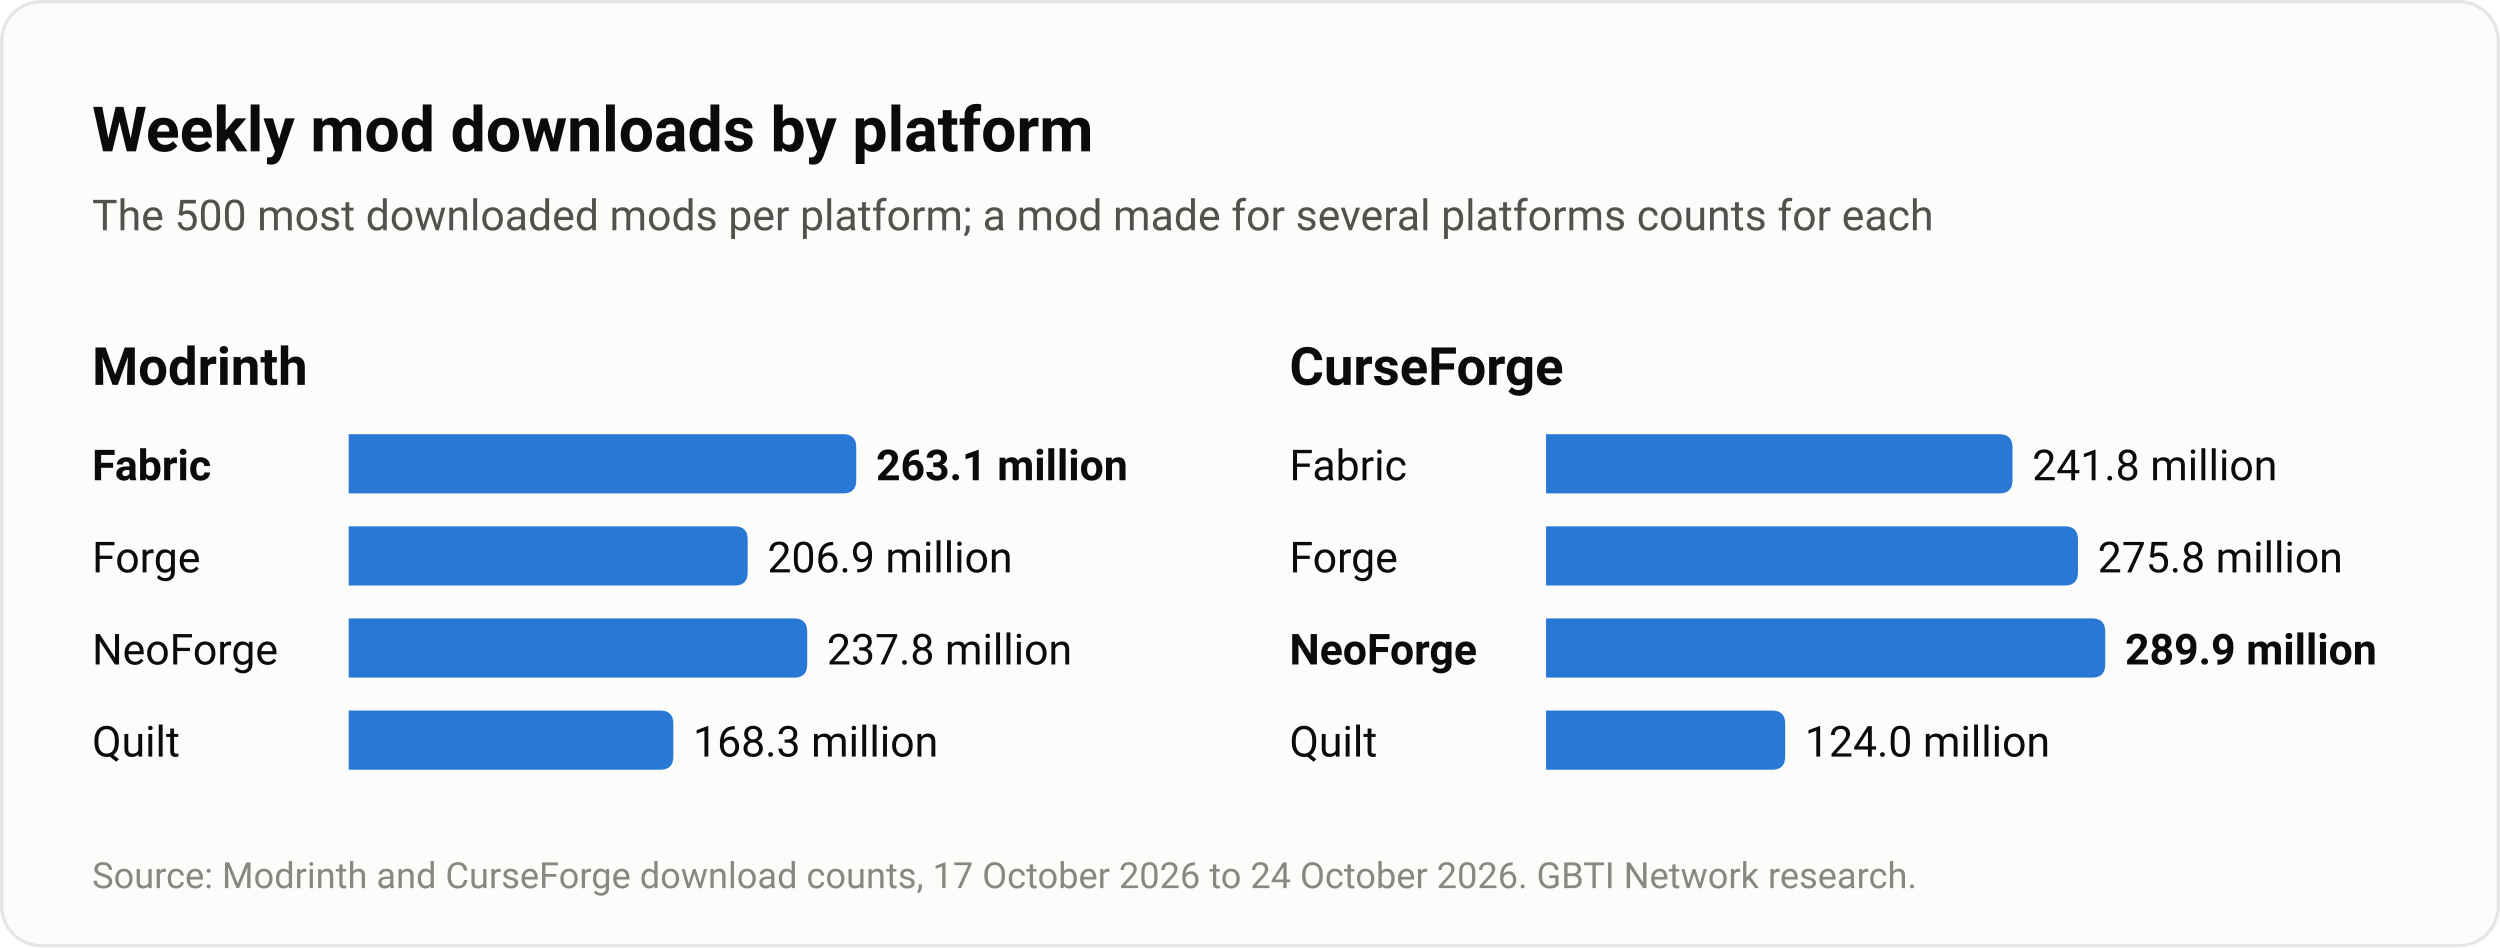
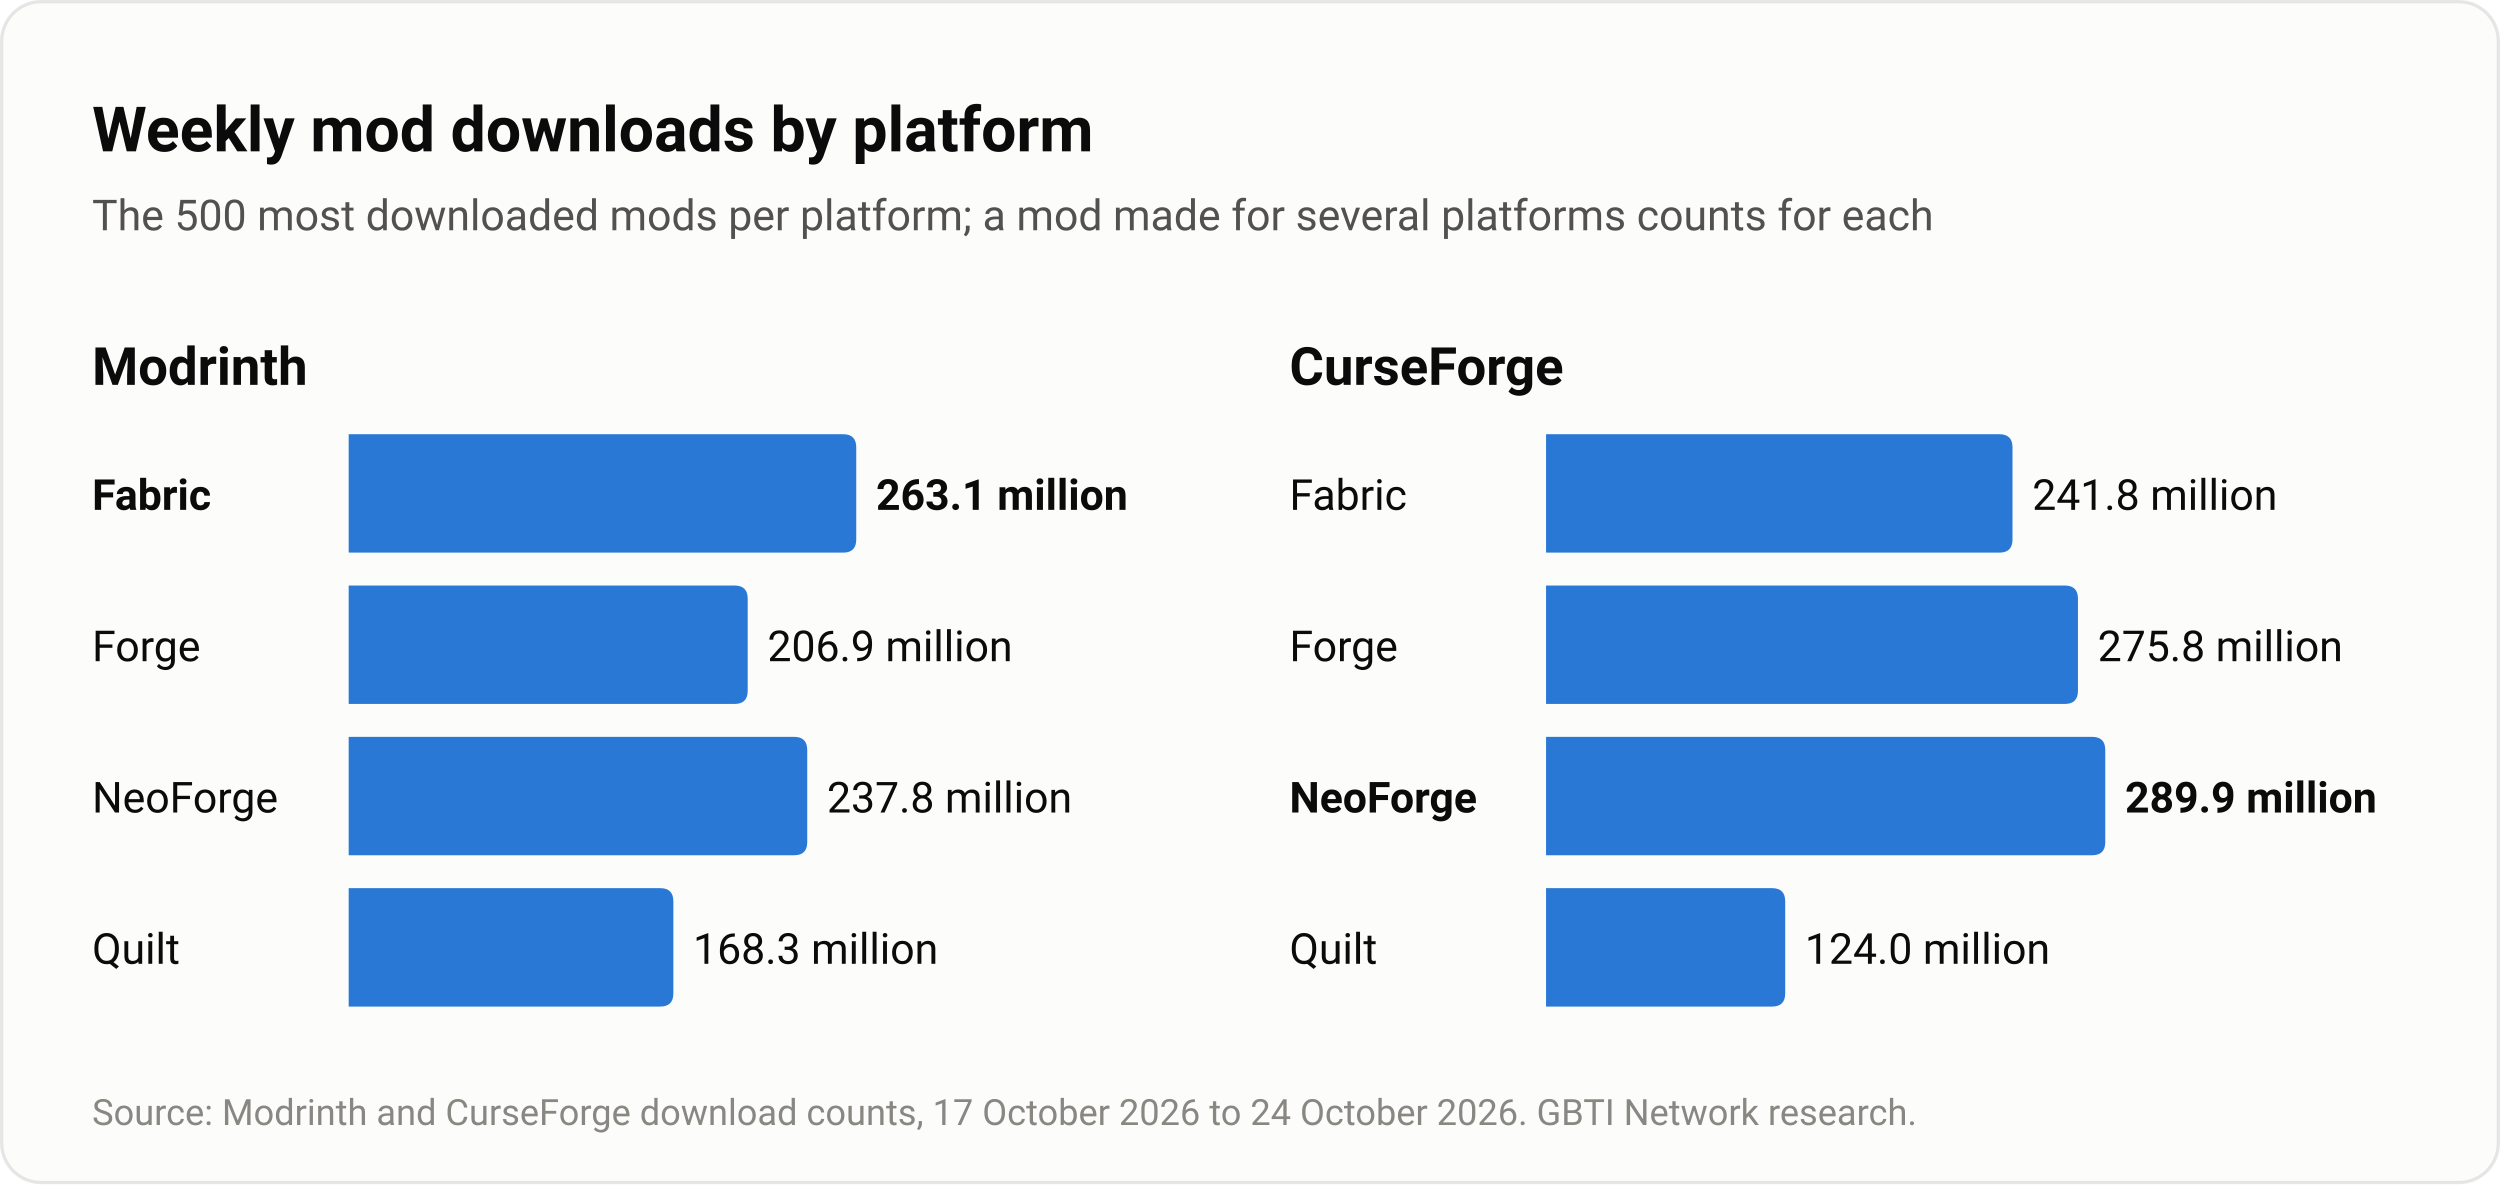
- <svg xmlns="http://www.w3.org/2000/svg" width="760" height="288" viewBox="0 0 760 288" role="img" aria-label="Weekly mod downloads by platform, 17 October 2026 to 24 October 2026, for the 500 most downloaded mods per platform. Modrinth: Fabric 263,147,623, Forge 206,867,186, NeoForge 237,817,761, Quilt 168,295,563. CurseForge: Fabric 241,759,579, Forge 275,835,894, NeoForge 289,926,225, Quilt 124,002,301. A mod made for several platforms counts for each of them." font-family="system-ui, -apple-system, 'Segoe UI', Roboto, Helvetica, Arial, sans-serif">
-   <rect x="0.5" y="0.5" width="759" height="287" rx="12" fill="#fcfcfb" stroke="rgba(11,11,11,0.10)" />
+ <svg xmlns="http://www.w3.org/2000/svg" width="760" height="360" viewBox="0 0 760 360" role="img" aria-label="Weekly mod downloads by platform, 17 October 2026 to 24 October 2026, for the 500 most downloaded mods per platform. Modrinth: Fabric 263,147,623, Forge 206,867,186, NeoForge 237,817,761, Quilt 168,295,563. CurseForge: Fabric 241,759,579, Forge 275,835,894, NeoForge 289,926,225, Quilt 124,002,301. A mod made for several platforms counts for each of them." font-family="system-ui, -apple-system, 'Segoe UI', Roboto, Helvetica, Arial, sans-serif">
+   <rect x="0.5" y="0.5" width="759" height="359" rx="12" fill="#fcfcfb" stroke="rgba(11,11,11,0.10)" />
  <text x="28.0" y="46.0" font-size="19" font-weight="650" fill="#0b0b0b" text-anchor="start">Weekly mod downloads by platform</text>
  <text x="28.0" y="70.0" font-size="13" font-weight="400" fill="#52514e" text-anchor="start">The 500 most downloaded mods per platform; a mod made for several platforms counts for each</text>
  <text x="28.0" y="117.0" font-size="16" font-weight="650" fill="#0b0b0b" text-anchor="start">Modrinth</text>
-   <text x="28.0" y="146.0" font-size="13" font-weight="600" fill="#0b0b0b" text-anchor="start">Fabric</text>
-   <path d="M106.0,132.0 H256.3 Q260.3,132.0 260.3,136.0 V146.0 Q260.3,150.0 256.3,150.0 H106.0 Z" fill="#2a78d6" />
-   <text x="266.3" y="146.0" font-size="13" font-weight="600" fill="#0b0b0b" text-anchor="start">263.1 million</text>
-   <text x="28.0" y="174.0" font-size="13" font-weight="400" fill="#0b0b0b" text-anchor="start">Forge</text>
-   <path d="M106.0,160.0 H223.3 Q227.3,160.0 227.3,164.0 V174.0 Q227.3,178.0 223.3,178.0 H106.0 Z" fill="#2a78d6" />
-   <text x="233.3" y="174.0" font-size="13" font-weight="400" fill="#0b0b0b" text-anchor="start">206.9 million</text>
-   <text x="28.0" y="202.0" font-size="13" font-weight="400" fill="#0b0b0b" text-anchor="start">NeoForge</text>
-   <path d="M106.0,188.0 H241.4 Q245.4,188.0 245.4,192.0 V202.0 Q245.4,206.0 241.4,206.0 H106.0 Z" fill="#2a78d6" />
-   <text x="251.4" y="202.0" font-size="13" font-weight="400" fill="#0b0b0b" text-anchor="start">237.8 million</text>
-   <text x="28.0" y="230.0" font-size="13" font-weight="400" fill="#0b0b0b" text-anchor="start">Quilt</text>
-   <path d="M106.0,216.0 H200.7 Q204.7,216.0 204.7,220.0 V230.0 Q204.7,234.0 200.7,234.0 H106.0 Z" fill="#2a78d6" />
-   <text x="210.7" y="230.0" font-size="13" font-weight="400" fill="#0b0b0b" text-anchor="start">168.3 million</text>
+   <text x="28.0" y="155.0" font-size="13" font-weight="600" fill="#0b0b0b" text-anchor="start">Fabric</text>
+   <path d="M106.0,132.0 H256.3 Q260.3,132.0 260.3,136.0 V164.0 Q260.3,168.0 256.3,168.0 H106.0 Z" fill="#2a78d6" />
+   <text x="266.3" y="155.0" font-size="13" font-weight="600" fill="#0b0b0b" text-anchor="start">263.1 million</text>
+   <text x="28.0" y="201.0" font-size="13" font-weight="400" fill="#0b0b0b" text-anchor="start">Forge</text>
+   <path d="M106.0,178.0 H223.3 Q227.3,178.0 227.3,182.0 V210.0 Q227.3,214.0 223.3,214.0 H106.0 Z" fill="#2a78d6" />
+   <text x="233.3" y="201.0" font-size="13" font-weight="400" fill="#0b0b0b" text-anchor="start">206.9 million</text>
+   <text x="28.0" y="247.0" font-size="13" font-weight="400" fill="#0b0b0b" text-anchor="start">NeoForge</text>
+   <path d="M106.0,224.0 H241.4 Q245.4,224.0 245.4,228.0 V256.0 Q245.4,260.0 241.4,260.0 H106.0 Z" fill="#2a78d6" />
+   <text x="251.4" y="247.0" font-size="13" font-weight="400" fill="#0b0b0b" text-anchor="start">237.8 million</text>
+   <text x="28.0" y="293.0" font-size="13" font-weight="400" fill="#0b0b0b" text-anchor="start">Quilt</text>
+   <path d="M106.0,270.0 H200.7 Q204.7,270.0 204.7,274.0 V302.0 Q204.7,306.0 200.7,306.0 H106.0 Z" fill="#2a78d6" />
+   <text x="210.7" y="293.0" font-size="13" font-weight="400" fill="#0b0b0b" text-anchor="start">168.3 million</text>
  <text x="392.0" y="117.0" font-size="16" font-weight="650" fill="#0b0b0b" text-anchor="start">CurseForge</text>
-   <text x="392.0" y="146.0" font-size="13" font-weight="400" fill="#0b0b0b" text-anchor="start">Fabric</text>
-   <path d="M470.0,132.0 H607.8 Q611.8,132.0 611.8,136.0 V146.0 Q611.8,150.0 607.8,150.0 H470.0 Z" fill="#2a78d6" />
-   <text x="617.8" y="146.0" font-size="13" font-weight="400" fill="#0b0b0b" text-anchor="start">241.8 million</text>
-   <text x="392.0" y="174.0" font-size="13" font-weight="400" fill="#0b0b0b" text-anchor="start">Forge</text>
-   <path d="M470.0,160.0 H627.7 Q631.7,160.0 631.7,164.0 V174.0 Q631.7,178.0 627.7,178.0 H470.0 Z" fill="#2a78d6" />
-   <text x="637.7" y="174.0" font-size="13" font-weight="400" fill="#0b0b0b" text-anchor="start">275.8 million</text>
-   <text x="392.0" y="202.0" font-size="13" font-weight="600" fill="#0b0b0b" text-anchor="start">NeoForge</text>
-   <path d="M470.0,188.0 H636.0 Q640.0,188.0 640.0,192.0 V202.0 Q640.0,206.0 636.0,206.0 H470.0 Z" fill="#2a78d6" />
-   <text x="646.0" y="202.0" font-size="13" font-weight="600" fill="#0b0b0b" text-anchor="start">289.9 million</text>
-   <text x="392.0" y="230.0" font-size="13" font-weight="400" fill="#0b0b0b" text-anchor="start">Quilt</text>
-   <path d="M470.0,216.0 H538.7 Q542.7,216.0 542.7,220.0 V230.0 Q542.7,234.0 538.7,234.0 H470.0 Z" fill="#2a78d6" />
-   <text x="548.7" y="230.0" font-size="13" font-weight="400" fill="#0b0b0b" text-anchor="start">124.0 million</text>
-   <text x="28.0" y="270.0" font-size="11" font-weight="400" fill="#898781" text-anchor="start">Source: Modrinth and CurseForge download counts, 17 October 2026 to 24 October 2026. GBTI Network research.</text>
+   <text x="392.0" y="155.0" font-size="13" font-weight="400" fill="#0b0b0b" text-anchor="start">Fabric</text>
+   <path d="M470.0,132.0 H607.8 Q611.8,132.0 611.8,136.0 V164.0 Q611.8,168.0 607.8,168.0 H470.0 Z" fill="#2a78d6" />
+   <text x="617.8" y="155.0" font-size="13" font-weight="400" fill="#0b0b0b" text-anchor="start">241.8 million</text>
+   <text x="392.0" y="201.0" font-size="13" font-weight="400" fill="#0b0b0b" text-anchor="start">Forge</text>
+   <path d="M470.0,178.0 H627.7 Q631.7,178.0 631.7,182.0 V210.0 Q631.7,214.0 627.7,214.0 H470.0 Z" fill="#2a78d6" />
+   <text x="637.7" y="201.0" font-size="13" font-weight="400" fill="#0b0b0b" text-anchor="start">275.8 million</text>
+   <text x="392.0" y="247.0" font-size="13" font-weight="600" fill="#0b0b0b" text-anchor="start">NeoForge</text>
+   <path d="M470.0,224.0 H636.0 Q640.0,224.0 640.0,228.0 V256.0 Q640.0,260.0 636.0,260.0 H470.0 Z" fill="#2a78d6" />
+   <text x="646.0" y="247.0" font-size="13" font-weight="600" fill="#0b0b0b" text-anchor="start">289.9 million</text>
+   <text x="392.0" y="293.0" font-size="13" font-weight="400" fill="#0b0b0b" text-anchor="start">Quilt</text>
+   <path d="M470.0,270.0 H538.7 Q542.7,270.0 542.7,274.0 V302.0 Q542.7,306.0 538.7,306.0 H470.0 Z" fill="#2a78d6" />
+   <text x="548.7" y="293.0" font-size="13" font-weight="400" fill="#0b0b0b" text-anchor="start">124.0 million</text>
+   <text x="28.0" y="342.0" font-size="11" font-weight="400" fill="#898781" text-anchor="start">Source: Modrinth and CurseForge download counts, 17 October 2026 to 24 October 2026. GBTI Network research.</text>
</svg>
